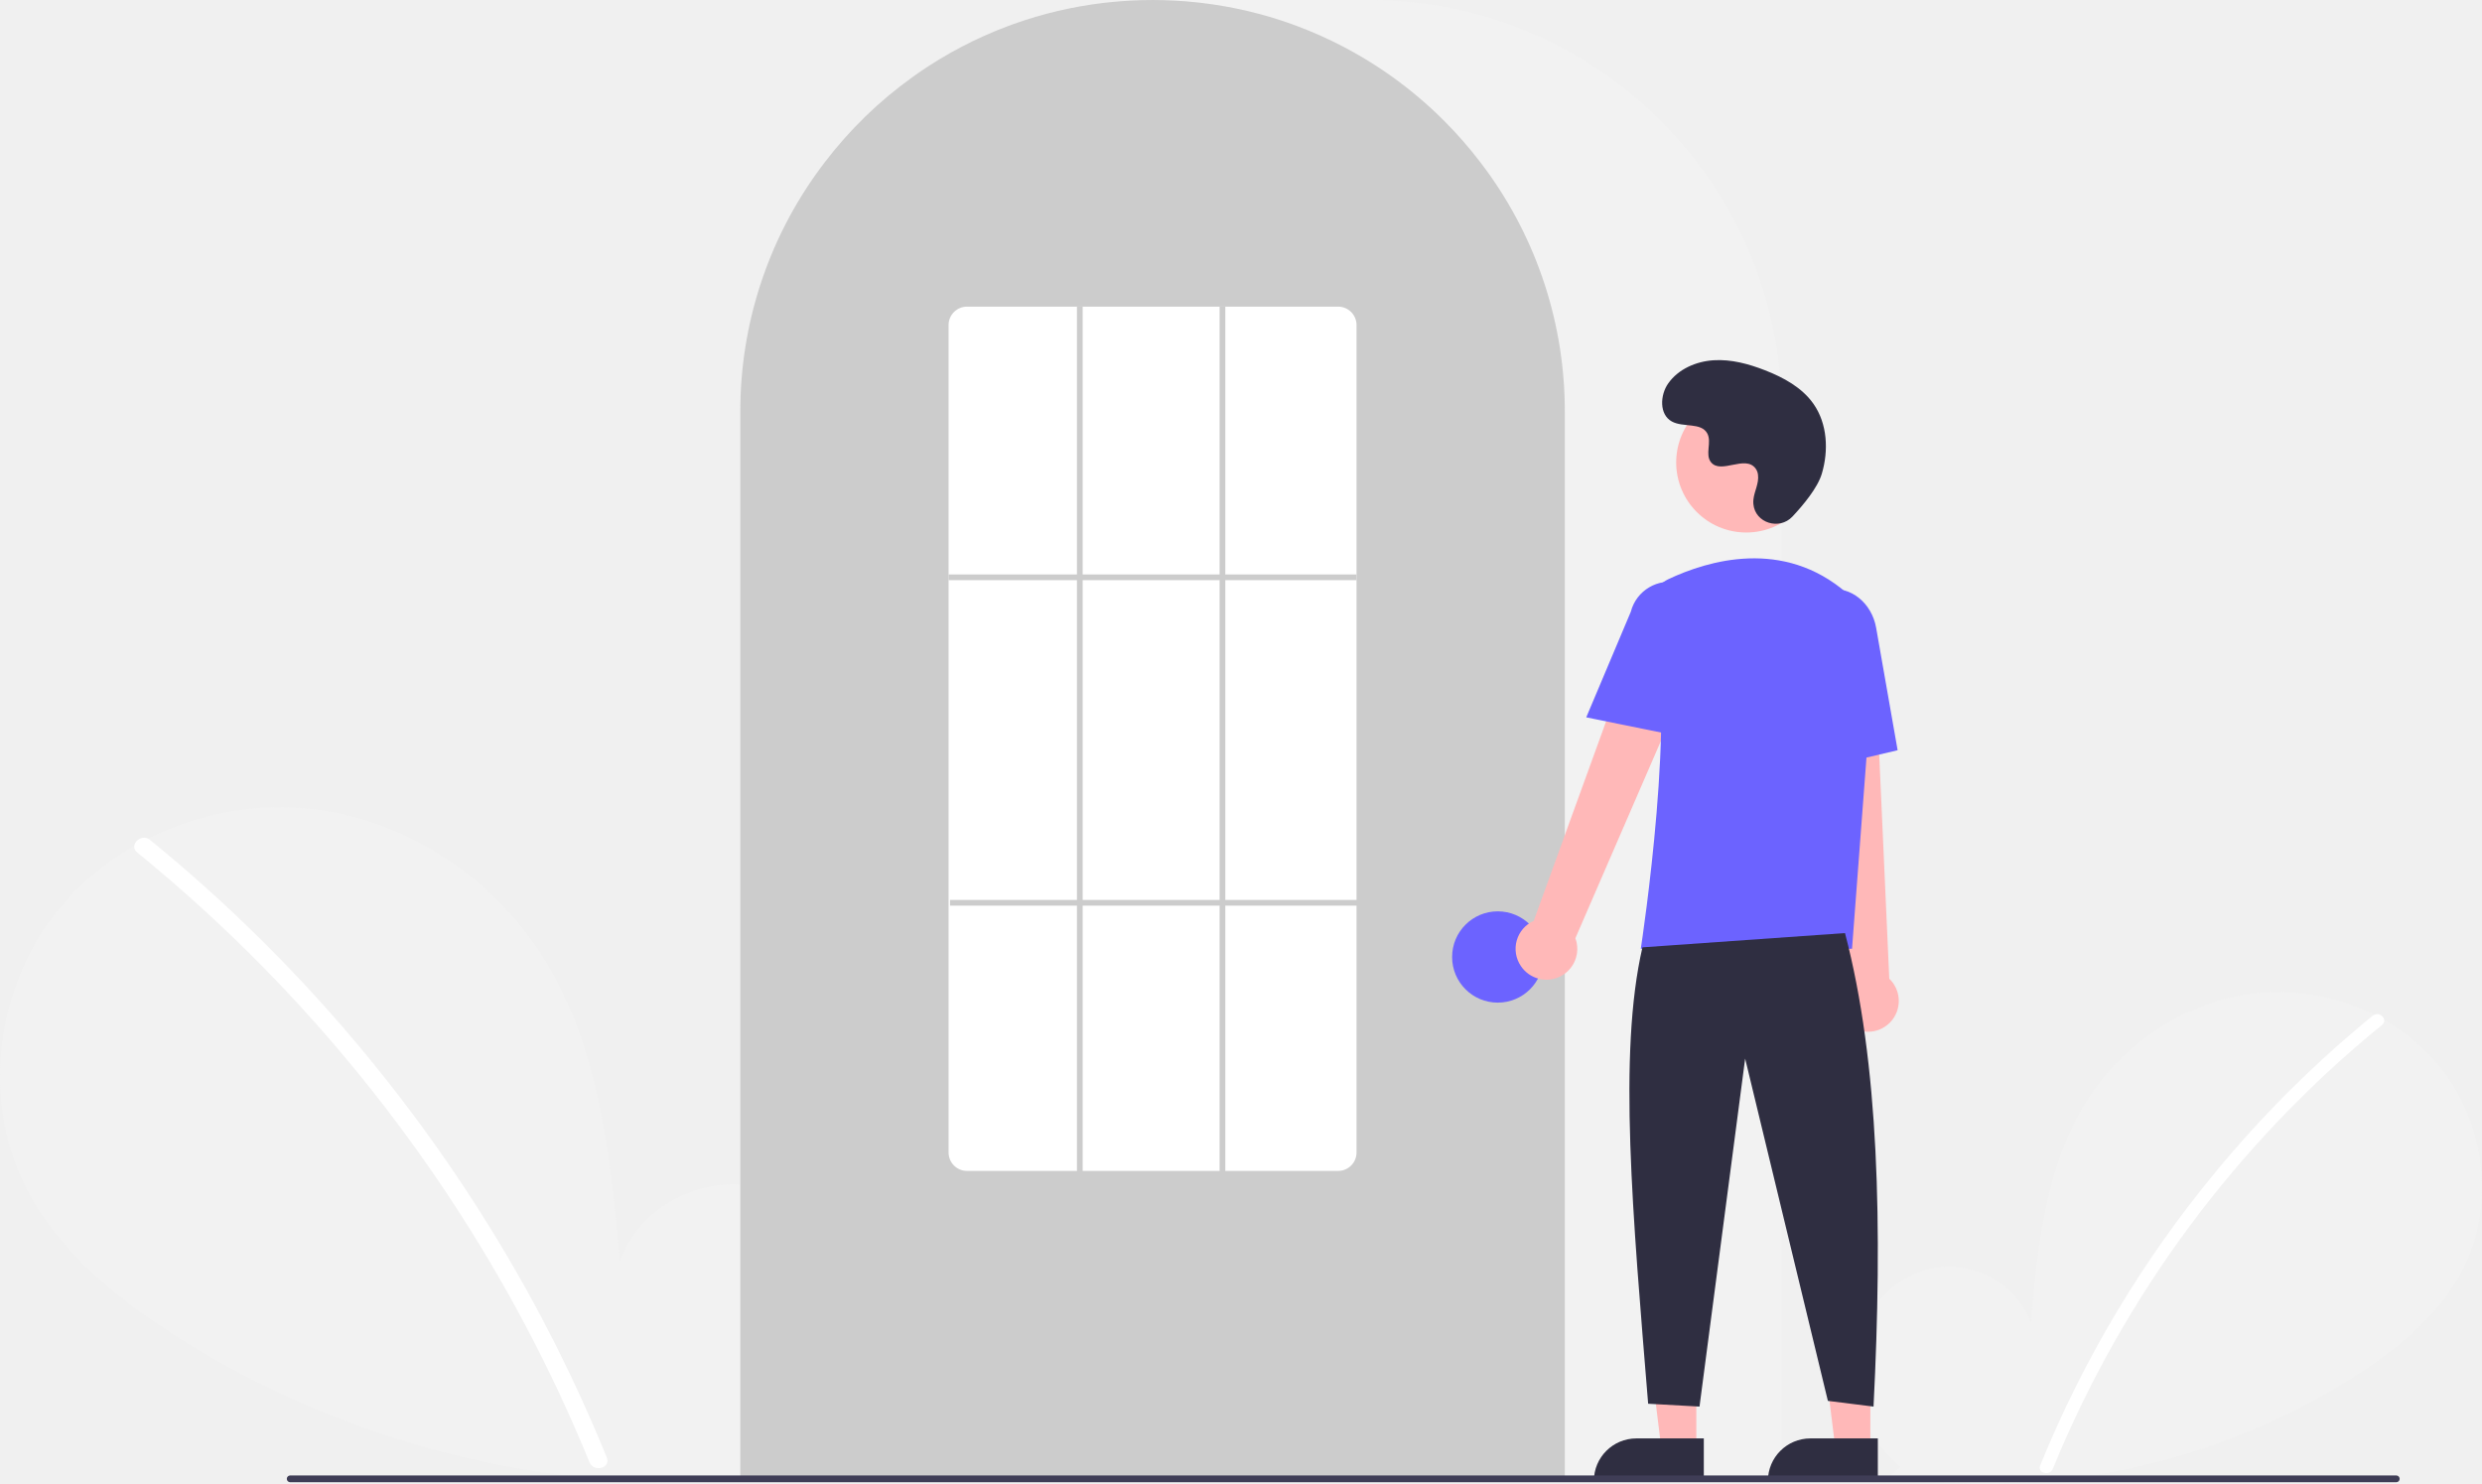
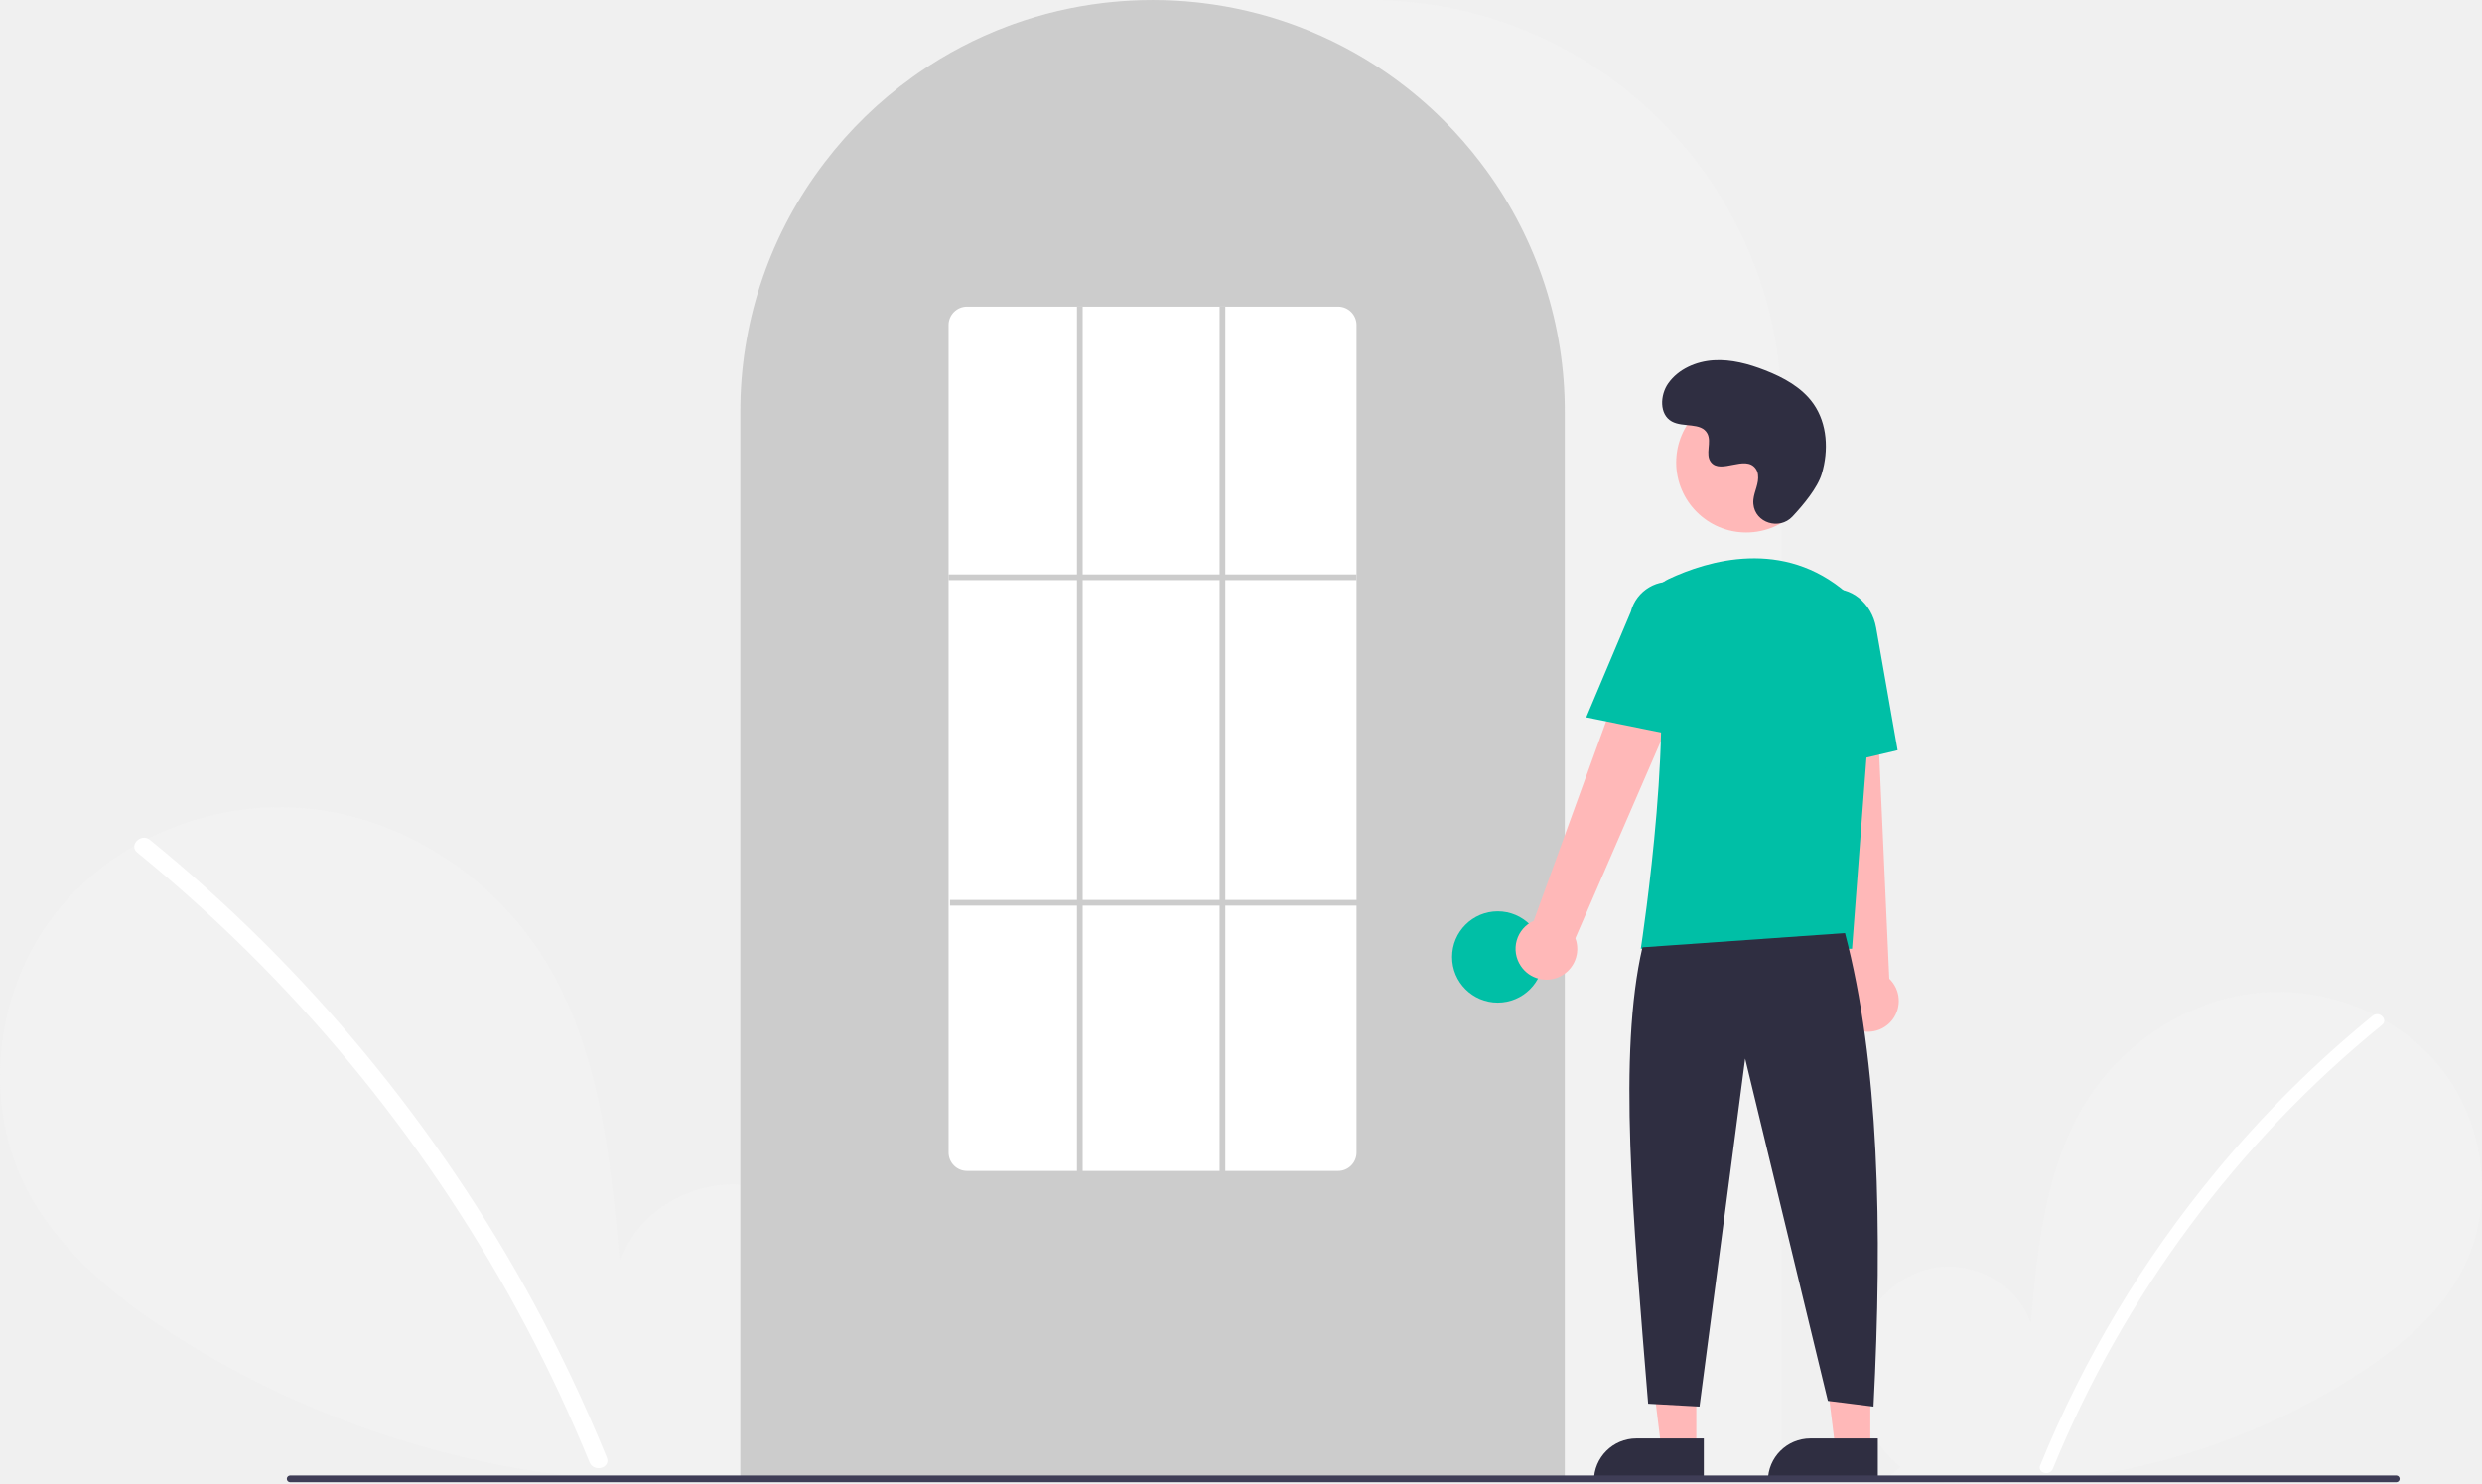
- <svg xmlns="http://www.w3.org/2000/svg" id="b368e7d6-7c4a-408c-9a35-0514749a7e1a" data-name="Layer 1" width="870" height="520.139" viewBox="0 0 870 520.139">
+ <svg xmlns="http://www.w3.org/2000/svg" data-name="Layer 1" width="870" height="520.139" viewBox="0 0 870 520.139">
  <path d="M831.092,704.187c-11.138-9.412-17.904-24.28-16.13-38.754s12.764-27.78,27.018-30.854,30.504,5.435,34.834,19.359c2.383-26.846,5.129-54.818,19.402-77.68,12.924-20.701,35.309-35.514,59.569-38.164s49.803,7.359,64.933,26.507,18.835,46.985,8.238,68.969c-7.806,16.195-22.188,28.247-37.257,38.052a240.452,240.452,0,0,1-164.454,35.977Z" transform="translate(-165 -189.9307)" fill="#f2f2f2" />
  <path d="M996.728,546.01a393.414,393.414,0,0,0-54.826,54.442,394.561,394.561,0,0,0-61.752,103.194c-1.112,2.725,3.313,3.911,4.412,1.216A392.342,392.342,0,0,1,999.963,549.245c2.284-1.86-.97-5.08-3.236-3.236Z" transform="translate(-165 -189.9307)" fill="#fff" />
  <path d="M445.067,701.63c15.299-12.927,24.591-33.348,22.154-53.228s-17.531-38.156-37.11-42.377-41.897,7.464-47.844,26.59c-3.273-36.873-7.044-75.292-26.648-106.693-17.751-28.433-48.497-48.778-81.818-52.418s-68.404,10.107-89.185,36.407-25.869,64.535-11.315,94.729c10.722,22.243,30.475,38.797,51.172,52.264,66.03,42.965,147.939,60.884,225.877,49.415" transform="translate(-165 -189.9307)" fill="#f2f2f2" />
  <path d="M217.567,484.373a540.355,540.355,0,0,1,75.304,74.777A548.076,548.076,0,0,1,352.257,647.04a545.835,545.835,0,0,1,25.43,53.846c1.527,3.743-4.55,5.372-6.06,1.671a536.36,536.36,0,0,0-49.009-92.727A539.734,539.734,0,0,0,256.889,528.632a538.441,538.441,0,0,0-43.766-39.815c-3.138-2.555,1.332-6.978,4.444-4.444Z" transform="translate(-165 -189.9307)" fill="#fff" />
  <path d="M789.5,708.931h-365v-374.5c0-79.678,64.822-144.5,144.5-144.5h76c79.677,0,144.5,64.822,144.5,144.5Z" transform="translate(-165 -189.9307)" fill="#f2f2f2" />
  <path d="M713.5,708.931h-289v-374.5a143.382,143.382,0,0,1,27.596-84.944c.664-.905,1.326-1.798,2.009-2.681a144.466,144.466,0,0,1,30.754-29.851c.66-.48,1.322-.952,1.994-1.423a144.16,144.16,0,0,1,31.472-16.459c.661-.25,1.334-.501,2.007-.742a144.02,144.02,0,0,1,31.108-7.336c.658-.09,1.333-.16,2.008-.23a146.288,146.288,0,0,1,31.105,0c.673.07,1.349.141,2.014.231a143.995,143.995,0,0,1,31.1,7.335c.673.241,1.346.492,2.009.743a143.799,143.799,0,0,1,31.106,16.216c.672.461,1.344.933,2.006,1.405a145.987,145.987,0,0,1,18.384,15.564,144.305,144.305,0,0,1,12.724,14.551c.681.88,1.343,1.773,2.005,2.677A143.382,143.382,0,0,1,713.5,334.431Z" transform="translate(-165 -189.9307)" fill="#ccc" />
-   <circle cx="525" cy="335.5" r="16" fill="#6c63ff" />
+   <circle cx="525" cy="335.5" r="16" fill="#00bfa6" />
  <polygon points="594.599 507.783 582.339 507.783 576.506 460.495 594.601 460.496 594.599 507.783" fill="#ffb8b8" />
  <path d="M573.582,504.28h23.644a0,0,0,0,1,0,0v14.887a0,0,0,0,1,0,0H558.695a0,0,0,0,1,0,0v0a14.887,14.887,0,0,1,14.887-14.887Z" fill="#2f2e41" />
  <polygon points="655.599 507.783 643.339 507.783 637.506 460.495 655.601 460.496 655.599 507.783" fill="#ffb8b8" />
  <path d="M634.582,504.28h23.644a0,0,0,0,1,0,0v14.887a0,0,0,0,1,0,0H619.695a0,0,0,0,1,0,0v0a14.887,14.887,0,0,1,14.887-14.887Z" fill="#2f2e41" />
  <path d="M698.098,528.6a10.743,10.743,0,0,1,4.511-15.843l41.676-114.867L764.791,409.082,717.206,518.853a10.801,10.801,0,0,1-19.109,9.748Z" transform="translate(-165 -189.9307)" fill="#ffb8b8" />
  <path d="M814.336,550.184a10.743,10.743,0,0,1-2.893-16.217L798.533,412.458l23.338,1.066L827.236,533.045a10.801,10.801,0,0,1-12.9,17.139Z" transform="translate(-165 -189.9307)" fill="#ffb8b8" />
  <circle cx="612.106" cy="162.123" r="24.561" fill="#ffb8b8" />
-   <path d="M814.18,522.549H740.133l.089-.576c.133-.861,13.197-86.439,3.562-114.436a11.813,11.813,0,0,1,6.069-14.584h0c13.772-6.485,40.208-14.471,62.52,4.909a28.234,28.234,0,0,1,9.459,23.396Z" transform="translate(-165 -189.9307)" fill="#6c63ff" />
-   <path d="M754.354,448.181,721.018,441.418l15.626-37.03a13.997,13.997,0,0,1,27.106,6.998Z" transform="translate(-165 -189.9307)" fill="#6c63ff" />
-   <path d="M797.05,460.739l-2.004-45.941c-1.52-8.636,3.424-16.8,11.027-18.135,7.605-1.33,15.032,4.66,16.558,13.36l7.533,42.928Z" transform="translate(-165 -189.9307)" fill="#6c63ff" />
+   <path d="M814.18,522.549H740.133l.089-.576c.133-.861,13.197-86.439,3.562-114.436a11.813,11.813,0,0,1,6.069-14.584h0c13.772-6.485,40.208-14.471,62.52,4.909a28.234,28.234,0,0,1,9.459,23.396Z" transform="translate(-165 -189.9307)" fill="#00bfa6" />
+   <path d="M754.354,448.181,721.018,441.418l15.626-37.03a13.997,13.997,0,0,1,27.106,6.998Z" transform="translate(-165 -189.9307)" fill="#00bfa6" />
+   <path d="M797.05,460.739l-2.004-45.941c-1.52-8.636,3.424-16.8,11.027-18.135,7.605-1.33,15.032,4.66,16.558,13.36l7.533,42.928Z" transform="translate(-165 -189.9307)" fill="#00bfa6" />
  <path d="M811.716,517.049c11.915,45.377,13.214,103.069,10,166l-16-2-29-120-16,122-18-1c-5.377-66.03-10.613-122.715-2-160Z" transform="translate(-165 -189.9307)" fill="#2f2e41" />
  <path d="M793.289,371.035c-4.582,4.881-13.091,2.261-13.688-4.407a8.055,8.055,0,0,1,.01-1.556c.308-2.954,2.015-5.635,1.606-8.754a4.59,4.59,0,0,0-.84-2.149c-3.651-4.889-12.222,2.187-15.668-2.239-2.113-2.714.371-6.987-1.251-10.021-2.14-4.004-8.479-2.029-12.454-4.221-4.423-2.439-4.158-9.225-1.247-13.353,3.551-5.034,9.776-7.72,15.923-8.107s12.253,1.275,17.992,3.511c6.521,2.541,12.988,6.054,17.001,11.788,4.88,6.973,5.35,16.348,2.909,24.502C802.098,360.99,797.031,367.049,793.289,371.035Z" transform="translate(-165 -189.9307)" fill="#2f2e41" />
  <path d="M1004.982,709.574h-738.294a1.191,1.191,0,0,1,0-2.381h738.294a1.191,1.191,0,0,1,0,2.381Z" transform="translate(-165 -189.9307)" fill="#3f3d56" />
  <path d="M634,600.431H504a6.465,6.465,0,0,1-6.5-6.415V303.846a6.465,6.465,0,0,1,6.5-6.415H634a6.465,6.465,0,0,1,6.5,6.415V594.015A6.465,6.465,0,0,1,634,600.431Z" transform="translate(-165 -189.9307)" fill="#fff" />
  <rect x="332.5" y="201.39" width="143" height="2" fill="#ccc" />
  <rect x="333" y="315.5" width="143" height="2" fill="#ccc" />
  <rect x="377.5" y="107.5" width="2" height="304" fill="#ccc" />
  <rect x="427.5" y="107.5" width="2" height="304" fill="#ccc" />
</svg>
